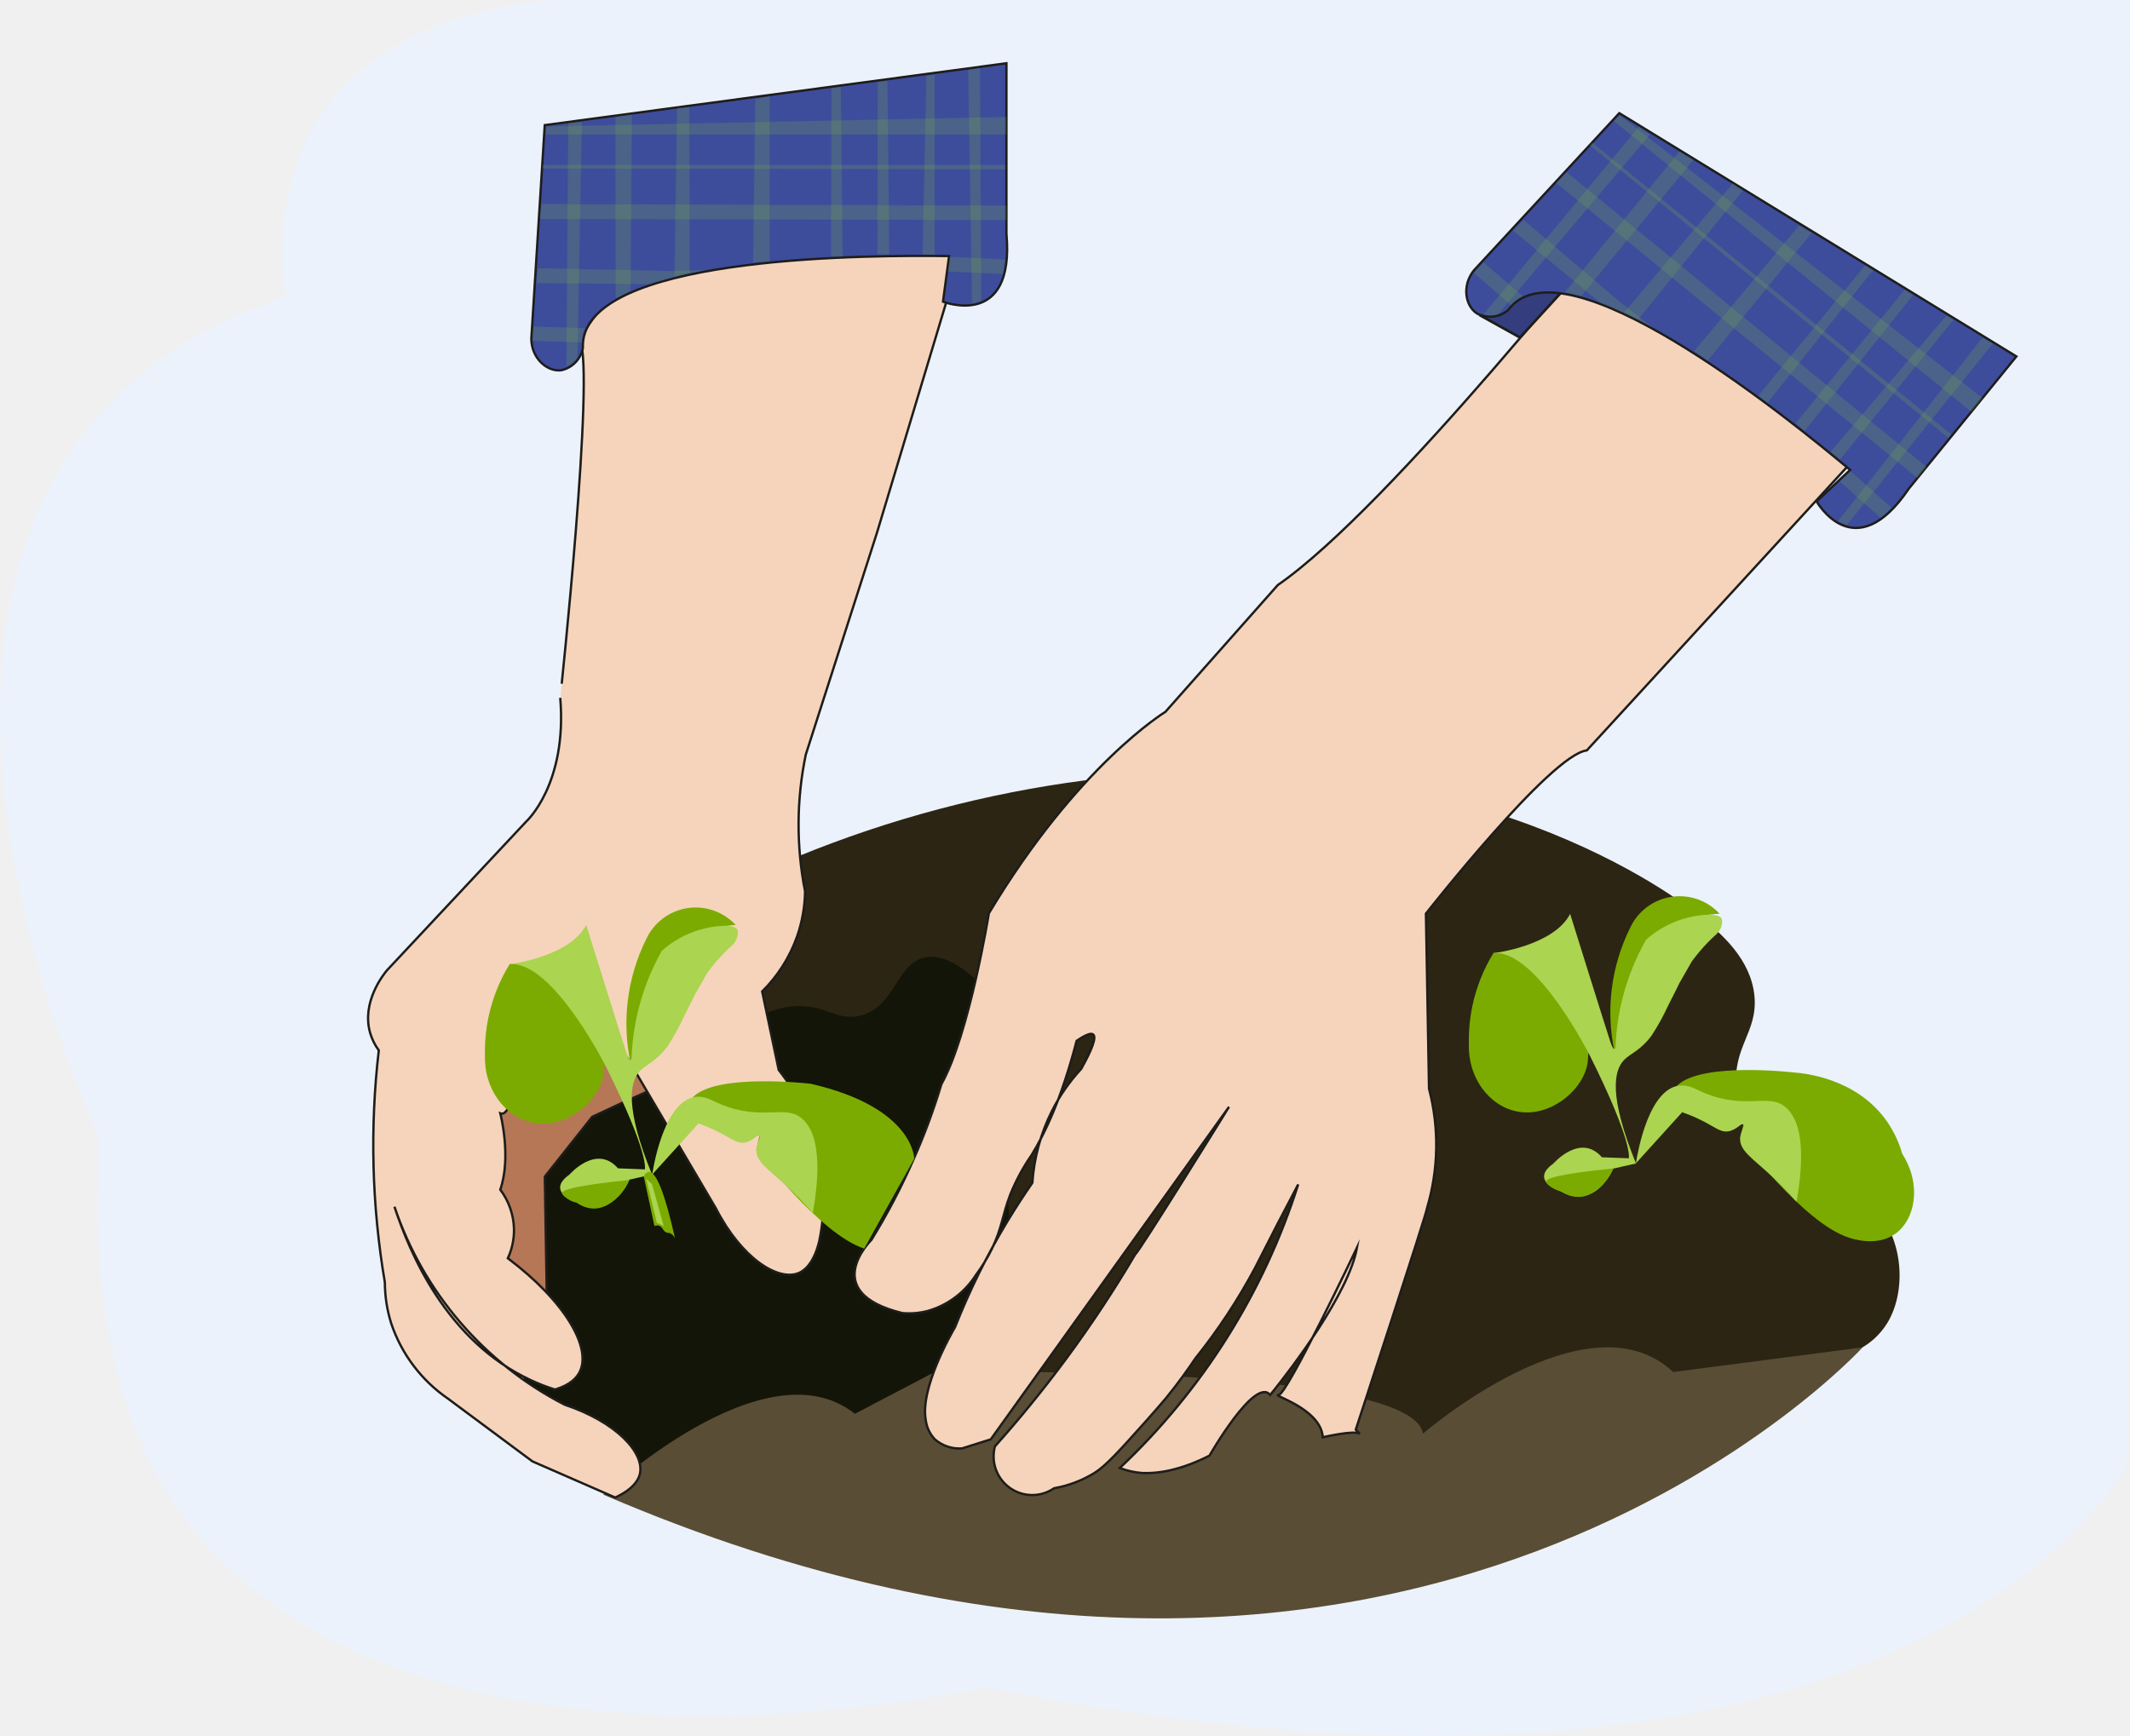
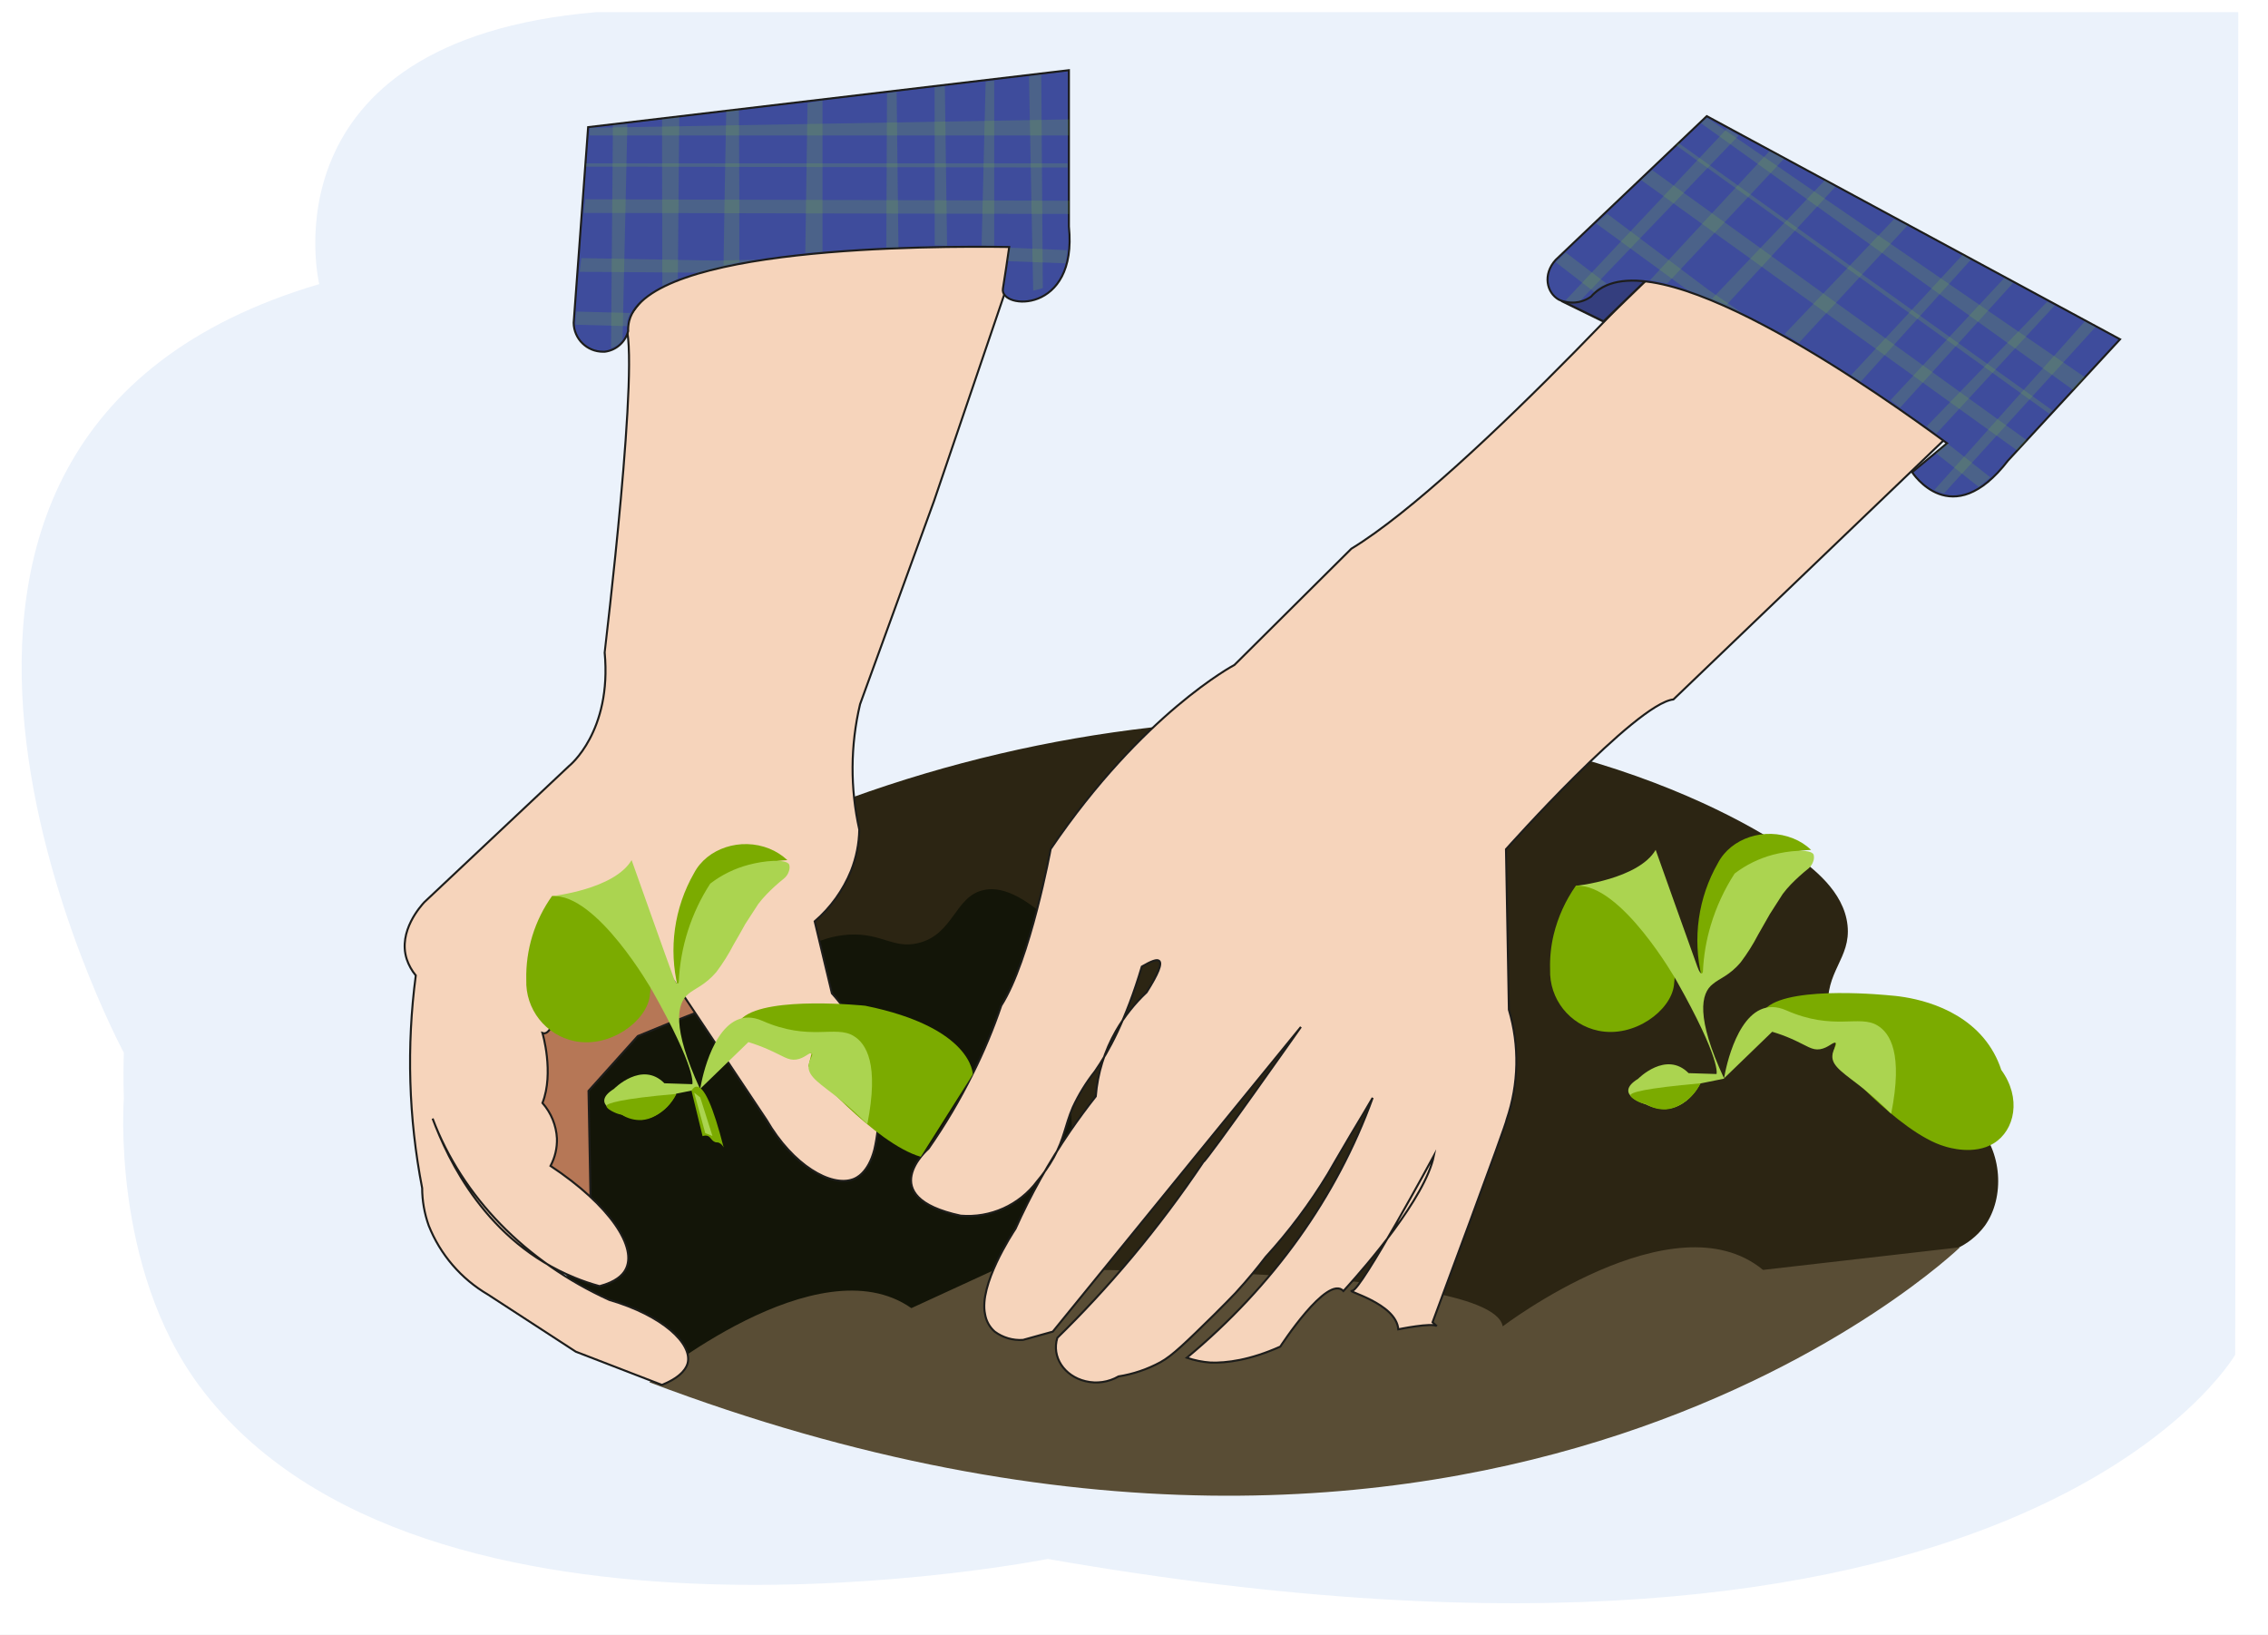
- <svg xmlns="http://www.w3.org/2000/svg" viewBox="0 0 386.2 314.77">
+ <svg xmlns="http://www.w3.org/2000/svg" id="Capa_1" data-name="Capa 1" viewBox="0 0 470.47 339.04">
  <defs>
-     <style>.cls-1{fill:#ebf2fb;}.cls-2{fill:#2c2513;}.cls-3{fill:#131508;}.cls-4{fill:#594d35;}.cls-5{fill:#f6d4bb;}.cls-11,.cls-5,.cls-6,.cls-9{stroke:#1d1d1b;stroke-miterlimit:10;}.cls-5,.cls-6,.cls-9{stroke-width:0.42px;}.cls-6{fill:#b67756;}.cls-7{fill:#7bab00;}.cls-8{fill:#abd450;}.cls-9{fill:#3e4c9c;}.cls-10{fill:#7cba3e;opacity:0.2;}.cls-11{fill:#343e7e;stroke-width:0.47px;}</style>
+     <style>.cls-1{fill:#fff;}.cls-2{fill:#ebf2fb;}.cls-3{fill:#2c2513;}.cls-4{fill:#131508;}.cls-5{fill:#594d35;}.cls-6{fill:#f6d4bb;}.cls-10,.cls-12,.cls-6,.cls-7{stroke:#1d1d1b;stroke-miterlimit:10;}.cls-10,.cls-6,.cls-7{stroke-width:0.42px;}.cls-7{fill:#b67756;}.cls-8{fill:#7bab00;}.cls-9{fill:#abd450;}.cls-10{fill:#3e4c9c;}.cls-11{fill:#7cba3e;isolation:isolate;opacity:0.2;}.cls-12{fill:#343e7e;stroke-width:0.47px;}</style>
  </defs>
+   <rect class="cls-1" width="470.47" height="339.04" />
+   <rect class="cls-1" x="2.74" y="2.89" width="465" height="333.63" />
+   <rect class="cls-1" x="4.45" y="3.24" width="459.85" height="329.31" />
  <g id="Capa_2" data-name="Capa 2">
-     <g id="Capa_1-2" data-name="Capa 1">
-       <path class="cls-1" d="M385.66,265.64s-37.52,74-206.86,40.38c0,0-109.13,24.66-147.76-34.15-15.49-23.58-13.21-57-13.21-57-.12-3.74-.07-6.85,0-9,0,0-57.5-121.45,34-152.06,0,0-10.24-48.13,48.25-53.81H386.2Z" />
-       <path class="cls-2" d="M144.59,155.35a208.69,208.69,0,0,1,52.27-13.85c65.4-8.37,104.47,18.9,111.87,25.07,3.22,2.69,8.74,7.29,9.38,14.08.62,6.57-4,9.19-3.27,16.71s6,12.67,6.86,13.47c7.21,6.82,13.53,2.95,18.82,9.1,4.68,5.43,5.08,14.63,1.57,20.17a13.07,13.07,0,0,1-5.12,4.65c-19.39,9.59-137.58,27.31-137.58,27.31l-66.75-89.68Z" />
-       <path class="cls-3" d="M108.08,270.1c.44-.17,76-21.3,76-21.3q-1.35-33.26-2.71-66.52c-7.06-8.36-11.31-9.22-13.84-8.6-5.06,1.23-5.21,8.81-11.41,10.47-4.36,1.17-6.26-2-12-1.68-5.94.38-10,4.24-12.23,6.11-18,15.37-50.13,14.29-46.21,26.56a146,146,0,0,1,5.12,21.43c.6,3.78,1,6.89,1.24,8.94" />
-       <path class="cls-4" d="M109.37,271.05S138.7,243.43,155,256.4l14.36-7.52S256,247.08,258,260c0,0,29.8-25.77,45.38-11.18l34.34-4.47S256,334.08,109.37,271.05Z" />
-       <path class="cls-5" d="M294.14,38.78s-41.89,53.11-62.46,67.32l-20.38,23s-15.9,9.64-32,36.52c0,0-3.56,22-8.61,31a115.43,115.43,0,0,1-5,13.52A117.42,117.42,0,0,1,158,224.86s-9.73,9.53,5.61,13.27a13.54,13.54,0,0,0,4.6-.38,15.32,15.32,0,0,0,8.74-6.53,29.62,29.62,0,0,0,2.87-4.69c1.87-3.84,1.91-6.12,3.36-9.9a37.06,37.06,0,0,1,3.87-7.17c2.34-3.81,5.39-10.07,8.16-20.7,1.63-1.11,2.64-1.49,3-1.15.6.51-.13,2.58-2.17,6.23a33.71,33.71,0,0,0-5.32,7.67,34.12,34.12,0,0,0-3.54,13c-1.5,2.16-3,4.47-4.49,6.92a129.1,129.1,0,0,0-9.53,19.26c-.64,1.09-6.4,11.11-5.3,16.89a6.12,6.12,0,0,0,1.65,3.45,6.75,6.75,0,0,0,4.94,1.64l5.19-1.64,23.08-32.22,1.89-2.64,18.23-25.44s-16.46,26.56-17,26.74A221.51,221.51,0,0,1,193.4,246.3c-4.38,5.94-8.76,11.25-13,16a7,7,0,0,0,10.72,7.6,21,21,0,0,0,7.3-2.76c2.07-1.28,4.52-4,9.34-9.39,1.76-2,2.66-3,3.74-4.3,2.27-2.79,4-5.26,5.24-7.11a105.3,105.3,0,0,0,10.85-16.46c.41-.81,1.77-3.49,3.92-7.67,1.63-3.14,3-5.71,3.87-7.41a121.11,121.11,0,0,1-32.35,51.43,14.47,14.47,0,0,0,4.13.91c2.74.11,6.81-.45,12.14-3.16,0,0,8.23-14.4,11-11l.75-.93c2.93-3.68,13.51-17.43,15-25.81,0,0-12.72,26.74-14.21,26.74s7.66,2.43,8,7.67c0,0,6-1.38,6.73-.6l-.75-.78s13-39.6,12.91-40.14a40.23,40.23,0,0,0,.37-21.7l-.56-31.74s22.63-28.85,29.17-29.6L337.72,81.6S311.16,41.21,294.14,38.78Z" />
-       <path class="cls-6" d="M99.15,235.64q-.2-11.13-.37-22.25l8.6-10.85,5.61-2.62,6.73-3-12-7.11L88.86,200.11c-.62,2.62-1.24,5.23-1.87,7.85l-.93,13.84Z" />
-       <path class="cls-5" d="M105.13,61.67s4.68-9.72,11.32-10.1c0,0,46.84-13.27,57.5-4.67L159,96.64l-12.9,40.21a62.59,62.59,0,0,0-.13,24.81,25.89,25.89,0,0,1-1.44,8.15,26.42,26.42,0,0,1-6.34,10q1.51,7.13,3,14.23a37.73,37.73,0,0,1,7.36,31c-1.08,4.61-3.19,5.62-3.76,5.84-3.76,1.52-10.37-2.71-15-11.76l-16.08-27.31s-12.72-16.27-19.63.75c0,0-1.13,10.29-3.37,9.35,0,0,2.06,7.86,0,13.84a12.38,12.38,0,0,1,2.48,7,12.1,12.1,0,0,1-1.11,5.44c10.32,7.77,15.28,16.21,13,20.67-.49.94-1.58,2.27-4.45,3.14a35.33,35.33,0,0,1-4.36-1.69c-15.35-7.11-22-23.14-24.75-31.47a62.93,62.93,0,0,0,30.86,35.91c9.35,3.12,14.49,8.69,13.65,12.52-.15.66-.76,2.61-4.49,4.31l-15-6.55L81.25,253.67A27,27,0,0,1,70.93,240a25.11,25.11,0,0,1-1.15-7.44,148.39,148.39,0,0,1-1.1-42.07,10,10,0,0,1-1.58-3.21c-1.58-5.57,2.46-10.59,3.06-11.31L95.4,149s7.48-6.74,6.18-22.44C101.58,126.57,107.93,67.28,105.13,61.67Z" />
-       <path class="cls-7" d="M109.47,194.56c-.53,5-6.89,10.43-13.1,9-4.87-1.1-8.64-6.15-8.44-12.15a30.2,30.2,0,0,1,4.49-16.58,16.36,16.36,0,0,1,9.78,2.56C107.47,180.9,110.22,187.53,109.47,194.56Z" />
-       <path class="cls-7" d="M114.36,192.94a34.47,34.47,0,0,1,2.8-22.61,9.88,9.88,0,0,1,16.23-2.58,19,19,0,0,0-11,4.19c-7.56,6.27-6.7,16.27-6.61,17.2" />
-       <path class="cls-7" d="M137.11,208.52s11.48,15.27,19.58,17.92l9.07-16.3s0-9.28-18.74-13.59c0,0-16.83-2-21.32,2.35s12,7.06,12,7.06Z" />
-       <path class="cls-8" d="M126.64,203.75a28.2,28.2,0,0,1,3.37,1.41c2.7,1.33,3.54,2.27,5,2.05s2.33-1.54,2.69-1.25-.5,1.3-.56,2.56c-.09,2.16,2.18,3.55,5.52,6.62a63.49,63.49,0,0,1,4.72,4.86c2.09-11.93-.19-15.93-2.38-17.46-3.17-2.21-7.66,1.13-15.9-3-6.95-3.48-9.84,8.09-10.61,12.12-.16.83-.24,1.34-.24,1.34Z" />
-       <path class="cls-8" d="M118.22,213l-4.11.94s-3.18,7.66-9.54,4.11c0,0-5.79-1.87-1.31-5.05,0,0,4.87-5.61,8.79-1.12l4.87.19s.91-2.62-7-18.52c0,0-9.62-19.26-17.47-18.7,0,0,10.84-1.31,13.84-7.11,0,0,6.54,20.95,7.29,23.19s.93.94.93.94A42.72,42.72,0,0,1,120,172.43a18,18,0,0,1,6.61-3.74c2.74-.84,6.57-1.23,7.11-.06a2.38,2.38,0,0,1-.07,1.37,3.1,3.1,0,0,1-.86,1.4,31.92,31.92,0,0,0-3.06,3.15c-.53.61-1,1.22-1.44,1.81-.74,1.31-1.49,2.61-2.24,3.92-.48,1-1.18,2.4-2.06,4.12a38.74,38.74,0,0,1-3,5.42c-2,2.63-3.75,3.22-4.86,4.3C114.15,196.09,113.26,200.83,118.22,213Z" />
-       <path class="cls-7" d="M114.11,214c-9.88,1-12.22,1.81-12.21,2.38,0,.35.87,1,1.36,1.25a4.26,4.26,0,0,0,1.31.48,5.39,5.39,0,0,0,3.49,1.06,5.25,5.25,0,0,0,2.29-.78A9.29,9.29,0,0,0,114.11,214Z" />
-       <path class="cls-7" d="M116.72,213.35c.65,3,1.29,6,1.94,9a1.23,1.23,0,0,1,.87-.06c.63.22.65,1,1.37,1.25.29.1.34,0,.63.12a1.78,1.78,0,0,1,.87.94c-1.83-8.13-3.42-12.15-4.74-12.07a.77.77,0,0,0-.35.12A2,2,0,0,0,116.72,213.35Z" />
-       <path class="cls-8" d="M117.16,213.76c.65,2.67,1.29,5.35,1.93,8l1.25.56-2.13-7.59Z" />
-       <path class="cls-9" d="M105.69,63.09a7.68,7.68,0,0,1,.19-2.06c3.47-14.75,52.32-14.77,66.2-14.59q-.54,4.14-1.1,8.27s13.05,5.13,11.5-12.32V11.47L98.77,22.69,96.34,61.4c0,3.61,2.9,6.06,5.4,5.75A5.08,5.08,0,0,0,105.69,63.09Z" />
-       <path class="cls-10" d="M182.48,21.2,99,22.93c0,.48,0,1-.05,1.46h83.52Z" />
-       <path class="cls-10" d="M182.24,30.71l-83.92-.16v-.64l83.93,0Z" />
-       <path class="cls-10" d="M182.48,39.9l-84.59-.19L98.17,37l84.31.28Z" />
-       <path class="cls-10" d="M159.09,46.11l2.15.1-.33-31.56-1.78.19Z" />
-       <path class="cls-10" d="M150.67,46.54l2.11,0-.33-30.76-1.69.23Z" />
-       <path class="cls-10" d="M136.55,47.61l3-.23V17.46l-2.61.51Z" />
-       <path class="cls-10" d="M122.29,50.09l2.76-.66q0-15-.07-30l-2.22.14Q122.52,34.85,122.29,50.09Z" />
-       <path class="cls-10" d="M111.63,54.11l2.71-1.36.24-32-3,.43Z" />
-       <path class="cls-10" d="M167.27,46.14l2.2.07V13.53l-1.5.23Q167.63,29.95,167.27,46.14Z" />
-       <path class="cls-10" d="M176.25,55.09l1.68-.51-.24-42.22-2.15.33Q175.9,33.89,176.25,55.09Z" />
-       <path class="cls-10" d="M102.7,66.45a3.76,3.76,0,0,0,1.08-.6,3.91,3.91,0,0,0,.93-1.08q.39-21.31.79-42.64l-2.47.19Z" />
-       <path class="cls-10" d="M117.85,51.52l-20.6-.17.28-2.71,23.28.49,7.3-.16q-2.7.49-5.65,1.24C120.85,50.63,119.31,51.07,117.85,51.52Z" />
-       <path class="cls-10" d="M105.54,62.1l-9-.29.16-2.59,9.41.28a5.11,5.11,0,0,0-.59,1.81A4.33,4.33,0,0,0,105.54,62.1Z" />
-       <path class="cls-10" d="M181.88,49.69l-10-.44c.12-.89.24-1.78.35-2.67l10,.49C182.13,48,182,48.82,181.88,49.69Z" />
-       <path class="cls-11" d="M268.4,57.21l7.2,4,7.82-8.55S269.56,51.27,268.4,57.21Z" />
-       <path class="cls-9" d="M273.46,56.23a7.5,7.5,0,0,1,1.44-1.48c12-9.25,49.91,21.56,60.56,30.47l-6.08,5.72s6.88,12.21,16.7-2.3l19.52-24-72-44.12L267.27,49c-2.28,2.8-1.58,6.53.56,7.87A5.1,5.1,0,0,0,273.46,56.23Z" />
-       <path class="cls-10" d="M359.46,72.2,293.62,20.86l-1,1.1,64.78,52.71Z" />
-       <path class="cls-10" d="M353.27,79.43l-65-53.09.4-.49,65.14,52.93Z" />
-       <path class="cls-10" d="M347.66,86.7,282.15,33.17l1.93-1.93,65.23,53.43Z" />
-       <path class="cls-10" d="M325.58,76.76l1.61,1.43,19.67-24.68-1.5-1Z" />
-       <path class="cls-10" d="M318.79,71.78l1.66,1.29L339.61,49l-1.45-.88Q328.47,59.94,318.79,71.78Z" />
-       <path class="cls-10" d="M307.16,63.7l2.47,1.71L328.51,42.2l-2.35-1.26Z" />
-       <path class="cls-10" d="M294.53,56.62l2.56,1.24Q306.51,46.21,316,34.57l-1.82-1.3Q304.34,45,294.53,56.62Z" />
-       <path class="cls-10" d="M283.72,53l3,.66Q296.86,41.34,307.05,29l-2.55-1.54Z" />
-       <path class="cls-10" d="M331.91,81.94l1.67,1.44L354.2,58l-1.31-.76Q342.41,69.61,331.91,81.94Z" />
-       <path class="cls-10" d="M333.23,94.55l1.63.67,26.46-32.9-1.87-1.1Z" />
-       <path class="cls-10" d="M269,57a3.93,3.93,0,0,0,2.62,0l27.52-32.58-2-1.42Z" />
-       <path class="cls-10" d="M290.18,54.93,274.31,41.8l1.93-1.93L294,55l5.76,4.47c-1.6-.87-3.32-1.74-5.16-2.59Q292.31,55.78,290.18,54.93Z" />
-       <path class="cls-10" d="M274,55.37l-6.76-5.88,1.76-1.9,7.12,6.15a5.17,5.17,0,0,0-1.6,1A4.53,4.53,0,0,0,274,55.37Z" />
-       <path class="cls-10" d="M341,93.92l-7.45-6.63,2-1.84L343,92.13Z" />
-       <path class="cls-7" d="M287.88,192.51c-.53,5-6.89,10.44-13.11,9-4.86-1.1-8.63-6.15-8.44-12.15a30.76,30.76,0,0,1,.63-6.91,30.4,30.4,0,0,1,3.86-9.67,16.45,16.45,0,0,1,9.79,2.55C285.87,178.85,288.62,185.49,287.88,192.51Z" />
-       <path class="cls-7" d="M292.76,190.89a34.43,34.43,0,0,1,2.8-22.6,9.87,9.87,0,0,1,16.23-2.58,18.83,18.83,0,0,0-11,4.19c-7.57,6.27-6.71,16.26-6.62,17.19" />
-       <path class="cls-7" d="M315.52,206.48S327,221.75,335.09,224.4c.56.2,5.08,1.79,8.5-.61,3.72-2.6,4.87-9,1.32-14.53a19.79,19.79,0,0,0-3.1-6.34c-5.46-7.33-14.43-8.25-16.38-8.41,0,0-16.83-2-21.32,2.35s12,7,12,7Z" />
-       <path class="cls-8" d="M305,201.71a27.85,27.85,0,0,1,3.37,1.4c2.7,1.34,3.54,2.28,5,2.06s2.33-1.54,2.7-1.26-.51,1.3-.56,2.57c-.1,2.15,2.17,3.55,5.51,6.62a61.21,61.21,0,0,1,4.72,4.85c2.1-11.92-.19-15.92-2.38-17.46-3.16-2.21-7.66,1.13-15.9-3-7-3.47-9.83,8.1-10.61,12.13-.16.83-.23,1.34-.23,1.34Z" />
-       <path class="cls-8" d="M296.63,211l-4.12.93s-3.18,7.67-9.54,4.12c0,0-5.79-1.87-1.3-5.05,0,0,4.86-5.61,8.79-1.12l4.86.18s.91-2.62-7-18.51c0,0-9.62-19.26-17.47-18.7,0,0,10.85-1.31,13.84-7.11,0,0,6.54,20.95,7.29,23.19s.94.93.94.93a42.14,42.14,0,0,1,1.37-9.22,42.76,42.76,0,0,1,4.17-10.22,18.16,18.16,0,0,1,6.61-3.75c2.75-.83,6.57-1.23,7.11-.06a2.47,2.47,0,0,1-.06,1.37,3.24,3.24,0,0,1-.87,1.41,31.75,31.75,0,0,0-3.06,3.14c-.52.62-1,1.22-1.43,1.81l-2.25,3.93c-.48,1-1.18,2.4-2.06,4.11a40.17,40.17,0,0,1-3,5.43c-1.94,2.63-3.75,3.22-4.86,4.3C292.55,194.05,291.66,198.79,296.63,211Z" />
-       <path class="cls-7" d="M292.51,211.9c-9.88,1-12.21,1.81-12.21,2.39,0,.35.88,1,1.36,1.24A4.61,4.61,0,0,0,283,216a5.4,5.4,0,0,0,3.5,1.06,5.07,5.07,0,0,0,2.28-.79A9.24,9.24,0,0,0,292.51,211.9Z" />
+     <g id="Capa_1-2" data-name="Capa 1-2">
+       <path class="cls-2" d="M463.66,281S419,358.6,217.35,323.34c0,0-129.94,25.85-175.93-35.8C23,262.82,25.69,227.78,25.69,227.78c-.13-3.88-.07-7.18,0-9.43,0,0-68.41-127.33,40.53-159.42,0,0-12.19-50.46,57.45-56.41H464.31Z" />
+       <path class="cls-3" d="M176.62,165.45a275.53,275.53,0,0,1,62.27-14.58c77.86-8.74,124.38,19.82,133.2,26.29,3.83,2.81,10.4,7.64,11.16,14.76.74,6.88-4.77,9.64-3.95,17.48s7.14,13.29,8.17,14.12c8.58,7.16,16.11,3.1,22.41,9.55,5.56,5.69,6,15.33,1.87,21.14a15.18,15.18,0,0,1-6.1,4.86c-23.08,10-163.82,28.63-163.82,28.63l-79.48-94Z" />
+       <path class="cls-4" d="M133.2,285.7c.52-.17,90.5-22.33,90.5-22.33l-3.19-69.76c-8.4-8.74-13.46-9.71-16.47-9-6,1.28-6.21,9.24-13.59,11-5.19,1.23-7.46-2.1-14.29-1.76-7.07.39-11.86,4.44-14.56,6.4-21.48,16.12-59.74,15-55.09,27.84a138.71,138.71,0,0,1,6.1,22.47c.71,3.93,1.18,7.23,1.48,9.37" />
+       <path class="cls-5" d="M134.69,286.7s34.95-29,54.36-15.38l17.11-7.87s103.16-1.88,105.56,11.65c0,0,35.48-27,54-11.71l40.86-4.69S309.28,352.78,134.69,286.7Z" />
+       <path class="cls-6" d="M354.68,43.24s-49.84,55.67-74.36,70.57l-24.26,24.11s-19,10-38.11,38.16c0,0-4.24,23.08-10.25,32.48a112.63,112.63,0,0,1-5.93,14.18,120.05,120.05,0,0,1-9.16,15.49s-11.58,10,6.67,13.91A17.91,17.91,0,0,0,215.15,245a31.41,31.41,0,0,0,3.43-4.92c2.22-4,2.27-6.42,3.95-10.39a37.62,37.62,0,0,1,4.62-7.51c2.78-4,6.4-10.56,9.71-21.7,2-1.16,3.13-1.57,3.57-1.2.71.53-.16,2.69-2.58,6.52a35.48,35.48,0,0,0-6.34,8,32.51,32.51,0,0,0-4.21,13.6q-2.7,3.42-5.34,7.25a128.72,128.72,0,0,0-11.31,20.21c-.76,1.15-7.62,11.66-6.31,17.71a6.11,6.11,0,0,0,2,3.62,8.88,8.88,0,0,0,5.87,1.72l6.18-1.72,27.5-33.78,2.25-2.77L269.86,213s-19.6,27.85-20.24,28a235.38,235.38,0,0,1-14.82,19.75c-5.21,6.22-10.43,11.81-15.47,16.73-1.22,3.93,1.41,7.94,5.86,9a9.29,9.29,0,0,0,6.84-1,27.07,27.07,0,0,0,8.7-2.95c2.47-1.34,5.37-4.2,11.12-9.84,2.09-2.11,3.17-3.15,4.45-4.52,2.71-2.95,4.76-5.51,6.24-7.45a110.31,110.31,0,0,0,12.92-17.26c.49-.85,2.11-3.66,4.67-8,2-3.28,3.57-6,4.61-7.76-7.43,20.55-20.69,39.1-38.55,53.91a19.43,19.43,0,0,0,4.94,1c3.26.11,8.11-.48,14.45-3.31,0,0,9.78-15.1,13.1-11.53l.9-1c3.49-3.88,16.09-18.27,17.86-27.06,0,0-15.15,28-16.92,28s9.12,2.55,9.54,8c0,0,7.12-1.46,8-.64l-.89-.82s15.49-41.52,15.38-42.08a37.44,37.44,0,0,0,.45-22.75l-.6-33.28s26.95-30.24,34.73-31.07L406.66,88S375,45.74,354.68,43.24Z" />
+       <path class="cls-7" d="M122.52,249.57l-.44-23.3,10.23-11.38,6.69-2.74,8-3.14-14.29-7.46-22.49,10.82q-1.09,4.13-2.22,8.23l-1.11,14.53Z" />
+       <path class="cls-6" d="M129.63,67.19S135.18,57,143.08,56.6c0,0,55.78-13.91,68.42-4.86l-17.74,52.15-15.35,42.17a58.12,58.12,0,0,0-.16,26,24.35,24.35,0,0,1-1.71,8.55A27.59,27.59,0,0,1,169,191.1q1.78,7.47,3.57,14.92c8.22,9.15,11.43,21.06,8.79,32.47-1.29,4.86-3.8,5.9-4.47,6.12-4.48,1.6-12.36-2.83-17.87-12.32L139.9,203.64s-15.14-17.06-23.37.78c0,0-1.35,10.83-4,9.84,0,0,2.45,8.25,0,14.51a12.09,12.09,0,0,1,3,7.34,11.38,11.38,0,0,1-1.33,5.71c12.3,8.14,18.2,17,15.48,21.65-.58,1-1.88,2.38-5.3,3.29A44.14,44.14,0,0,1,119.2,265C100.93,257.53,93,240.7,89.74,232c6.13,16.25,19.3,29.73,36.65,37.61,11.13,3.25,17.25,9.11,16.26,13.11-.18.69-.91,2.75-5.35,4.52l-17.86-6.89-18.21-11.84a29,29,0,0,1-12.3-14.32,23.4,23.4,0,0,1-1.36-7.77,137.15,137.15,0,0,1-1.32-44.1,10.5,10.5,0,0,1-1.88-3.38c-1.87-5.82,3-11.1,3.64-11.81l30.06-28.28s8.89-7.06,7.36-23.52C125.41,135.23,133,73.08,129.63,67.19Z" />
+       <path class="cls-8" d="M134.8,206.51c-.63,5.24-8.19,10.93-15.63,9.43a12.57,12.57,0,0,1-10-12.74,28.81,28.81,0,0,1,5.35-17.37,21.52,21.52,0,0,1,11.63,2.68A18,18,0,0,1,134.8,206.51Z" />
+       <path class="cls-8" d="M140.63,204.81a32.26,32.26,0,0,1,3.33-23.7c2.71-5.19,9.7-7.48,15.64-5.09a12.1,12.1,0,0,1,3.73,2.38,24.52,24.52,0,0,0-13.1,4.4c-9,6.57-8,17.06-7.82,18" />
+       <path class="cls-8" d="M167.68,221.14s13.69,16,23.32,18.79l10.8-17.09s0-9.71-22.31-14.24c0,0-20-2.1-25.42,2.46s14.29,7.41,14.29,7.41Z" />
+       <path class="cls-9" d="M155.25,216.14a37.74,37.74,0,0,1,4,1.48c3.22,1.4,4.21,2.38,5.93,2.14s2.78-1.61,3.21-1.29-.6,1.35-.67,2.67c-.1,2.27,2.59,3.72,6.58,6.94a73.09,73.09,0,0,1,5.61,5.1c2.49-12.51-.22-16.73-2.83-18.31-3.77-2.31-9.12,1.18-18.93-3.14-8.28-3.65-11.74,8.49-12.63,12.71-.19.86-.28,1.4-.28,1.4Z" />
+       <path class="cls-9" d="M145.21,225.84l-4.94,1s-3.79,8-11.36,4.3c0,0-6.84-2-1.56-5.29,0,0,5.8-5.91,10.47-1.17l5.79.19s1.09-2.74-8.32-19.42c0,0-11.46-20.2-20.76-19.59,0,0,12.91-1.39,16.49-7.47,0,0,7.81,22,8.67,24.28s1.11,1,1.11,1a40.85,40.85,0,0,1,6.53-20.4,22.41,22.41,0,0,1,7.91-3.89c3.27-.89,7.82-1.29,8.47-.07a2.22,2.22,0,0,1-.08,1.44,3.13,3.13,0,0,1-1,1.46,36.83,36.83,0,0,0-3.64,3.31,21.36,21.36,0,0,0-1.71,2l-2.67,4.11c-.57,1.06-1.41,2.52-2.45,4.31a39.44,39.44,0,0,1-3.58,5.69c-2.37,2.76-4.47,3.38-5.79,4.52C140.38,208.11,139.34,213.08,145.21,225.84Z" />
+       <path class="cls-8" d="M140.32,226.89c-11.73,1-14.54,2-14.53,2.49s1,1.05,1.61,1.32a5.69,5.69,0,0,0,1.56.5,7.06,7.06,0,0,0,4.15,1.11,6.71,6.71,0,0,0,2.73-.82A10.22,10.22,0,0,0,140.32,226.89Z" />
+       <path class="cls-8" d="M143.44,226.21c.77,3.14,1.54,6.28,2.3,9.44a1.69,1.69,0,0,1,1-.07c.75.23.78,1,1.63,1.31.36.11.42,0,.75.12a2,2,0,0,1,1,1q-3.27-12.8-5.64-12.63a.9.9,0,0,0-.42.13A2.11,2.11,0,0,0,143.44,226.21Z" />
+       <path class="cls-9" d="M144,226.63l2.3,8.4,1.49.58-2.54-8Z" />
+       <path class="cls-10" d="M130.3,68.69a7.93,7.93,0,0,1,.23-2.17C134.66,51.05,192.8,51,209.35,51.23c-.43,3-.86,5.83-1.31,8.66-.66,4.34,15.55,5.38,13.69-12.91V14.56L122,26.37l-3,40.58a6.08,6.08,0,0,0,6.11,6h.32A5.72,5.72,0,0,0,130.3,68.69Z" />
+       <path class="cls-11" d="M221.74,24.76l-99.41,1.75a13.88,13.88,0,0,1,0,1.58h99.4Z" />
+       <path class="cls-11" d="M221.44,34.74l-99.91-.18v-.67h99.91Z" />
+       <path class="cls-11" d="M221.74,44.37l-100.68-.21.34-2.83,100.39.3Z" />
+       <path class="cls-11" d="M193.89,50.88l2.57.1L196,17.89l-2.12.21Z" />
+       <path class="cls-11" d="M183.86,51.33h2.51L186,19.08l-2,.25Z" />
+       <path class="cls-11" d="M167.05,52.45l3.57-.24V20.85l-3.11.53Z" />
+       <path class="cls-11" d="M150.09,55.05l3.28-.7q0-15.75-.08-31.49l-2.64.15Q150.32,39.08,150.09,55.05Z" />
+       <path class="cls-11" d="M137.39,59.26l3.22-1.42.29-33.54-3.57.44Z" />
+       <path class="cls-11" d="M203.62,50.9l2.62.08V16.72l-1.78.25Q204.06,33.94,203.62,50.9Z" />
+       <path class="cls-11" d="M214.32,60.29l2-.53L216,15.48l-2.55.34Q213.9,38.08,214.32,60.29Z" />
+       <path class="cls-11" d="M126.75,72.2a4.74,4.74,0,0,0,1.28-.62,4.45,4.45,0,0,0,1.11-1.14l1-44.68-3,.2Z" />
+       <path class="cls-11" d="M144.78,56.55l-24.53-.17.34-2.85,27.67.51,8.7-.16q-3.22.51-6.73,1.3C148.34,55.62,146.52,56.07,144.78,56.55Z" />
+       <path class="cls-11" d="M130.13,67.64l-10.77-.29.19-2.73,11.21.3a5,5,0,0,0-.7,2A3.18,3.18,0,0,0,130.13,67.64Z" />
+       <path class="cls-11" d="M221,54.62l-11.91-.45c.14-1,.28-1.86.41-2.79l11.91.51C221.31,52.86,221.17,53.75,221,54.62Z" />
+       <path class="cls-12" d="M324.07,62.49l8.57,4.19,9.31-9S325.42,56.29,324.07,62.49Z" />
+       <path class="cls-10" d="M330.06,61.51A8.4,8.4,0,0,1,331.78,60c14.29-9.71,59.44,22.63,72.11,31.94l-7.24,6s8.18,12.79,19.89-2.42l23.24-25.15L354.05,24.09,322.7,53.91c-2.72,3-1.88,6.8.66,8.24A6.71,6.71,0,0,0,330.06,61.51Z" />
+       <path class="cls-11" d="M432.47,78.23l-78.4-53.82-1.19,1.17L430,80.85Z" />
+       <path class="cls-11" d="M425.09,85.8,347.68,30.14l.48-.51,77.6,55.5Z" />
+       <path class="cls-11" d="M418.42,93.42l-78-56.08,2.33-2.05,77.66,56Z" />
+       <path class="cls-11" d="M392.15,83l2,1.56,23.45-25.88-1.85-1Z" />
+       <path class="cls-11" d="M384,77.8l2,1.35,22.81-25.26-1.72-1Q395.56,65.4,384,77.8Z" />
+       <path class="cls-11" d="M370.19,69.29l3,1.79,22.48-24.29-2.79-1.32Z" />
+       <path class="cls-11" d="M355.16,61.94l3,1.29Q369.42,51,380.69,38.78l-2.17-1.37Q366.84,49.72,355.16,61.94Z" />
+       <path class="cls-11" d="M342.28,58.11l3.57.69q12.09-12.93,24.21-25.86l-3-1.61Z" />
+       <path class="cls-11" d="M399.66,88.44l2,1.51,24.55-26.57-1.56-.79Q412.17,75.51,399.66,88.44Z" />
+       <path class="cls-11" d="M401.23,101.66l2,.71,31.45-34.53-2.23-1.16Z" />
+       <path class="cls-11" d="M324.76,62.29a5.19,5.19,0,0,0,3.12,0l32.75-34.15-2.35-1.48Z" />
+       <path class="cls-11" d="M350,60.13l-18.9-13.78,2.3-2,21.14,15.87,6.85,4.71q-2.87-1.38-6.15-2.73C353.41,61.41,351.67,60.73,350,60.13Z" />
+       <path class="cls-11" d="M330.71,60.55l-8-6.16,2.1-2,8.48,6.46a6,6,0,0,0-1.91,1A5.09,5.09,0,0,0,330.71,60.55Z" />
+       <path class="cls-11" d="M410.49,101l-8.9-7,2.39-2,8.89,7Z" />
+       <path class="cls-8" d="M347.24,204.36c-.64,5.24-8.21,10.95-15.64,9.43a12.57,12.57,0,0,1-10.05-12.73,27.55,27.55,0,0,1,.75-7.24,30,30,0,0,1,4.62-10.15,21.64,21.64,0,0,1,11.66,2.68A18.11,18.11,0,0,1,347.24,204.36Z" />
+       <path class="cls-8" d="M353,202.65A32.3,32.3,0,0,1,356.37,179c2.71-5.2,9.68-7.48,15.59-5.11a11.6,11.6,0,0,1,3.74,2.39,24.51,24.51,0,0,0-13.1,4.39c-9,6.59-8,17.09-7.88,18.08" />
+       <path class="cls-8" d="M380.15,219s13.68,16,23.3,18.78c.66.21,6.05,1.88,10.12-.64,4.42-2.72,5.8-9.42,1.57-15.23a19.86,19.86,0,0,0-3.69-6.65c-6.51-7.69-17.18-8.64-19.5-8.81,0,0-20-2.1-25.41,2.46s14.29,7.34,14.29,7.34Z" />
+       <path class="cls-9" d="M367.62,214a33.86,33.86,0,0,1,4,1.46c3.26,1.45,4.24,2.43,5.93,2.16s2.77-1.61,3.22-1.32-.61,1.37-.67,2.7c-.12,2.25,2.58,3.72,6.56,6.89A71.15,71.15,0,0,1,392.3,231c2.5-12.49-.22-16.73-2.83-18.3-3.77-2.31-9.13,1.18-18.94-3.15-8.33-3.63-11.72,8.49-12.63,12.72-.19.87-.28,1.4-.28,1.4Z" />
+       <path class="cls-9" d="M357.66,223.72l-4.94,1s-3.79,8-11.36,4.32c0,0-6.92-2-1.55-5.29,0,0,5.78-5.9,10.47-1.17l5.79.18s1.08-2.75-8.34-19.43c0,0-11.46-20.19-20.76-19.6,0,0,12.92-1.38,16.48-7.46,0,0,7.82,22,8.67,24.29s1.13,1,1.13,1a39.32,39.32,0,0,1,1.64-9.69,41.7,41.7,0,0,1,4.94-10.69,22.75,22.75,0,0,1,7.91-3.89c3.28-.87,7.83-1.28,8.47-.06a2.33,2.33,0,0,1-.07,1.43,3.37,3.37,0,0,1-1,1.48,39.15,39.15,0,0,0-3.64,3.29,20.65,20.65,0,0,0-1.7,2l-2.66,4.15c-.58,1-1.41,2.5-2.45,4.3a39.89,39.89,0,0,1-3.58,5.68c-2.3,2.77-4.47,3.39-5.78,4.52C352.8,206,351.74,211,357.66,223.72Z" />
+       <path class="cls-8" d="M352.75,224.69c-11.72,1.05-14.54,1.89-14.54,2.5,0,.37,1.06,1.06,1.62,1.3a5.89,5.89,0,0,0,1.59.5,7.17,7.17,0,0,0,4.18,1.11,6.75,6.75,0,0,0,2.7-.83A10.12,10.12,0,0,0,352.75,224.69Z" />
    </g>
  </g>
</svg>
